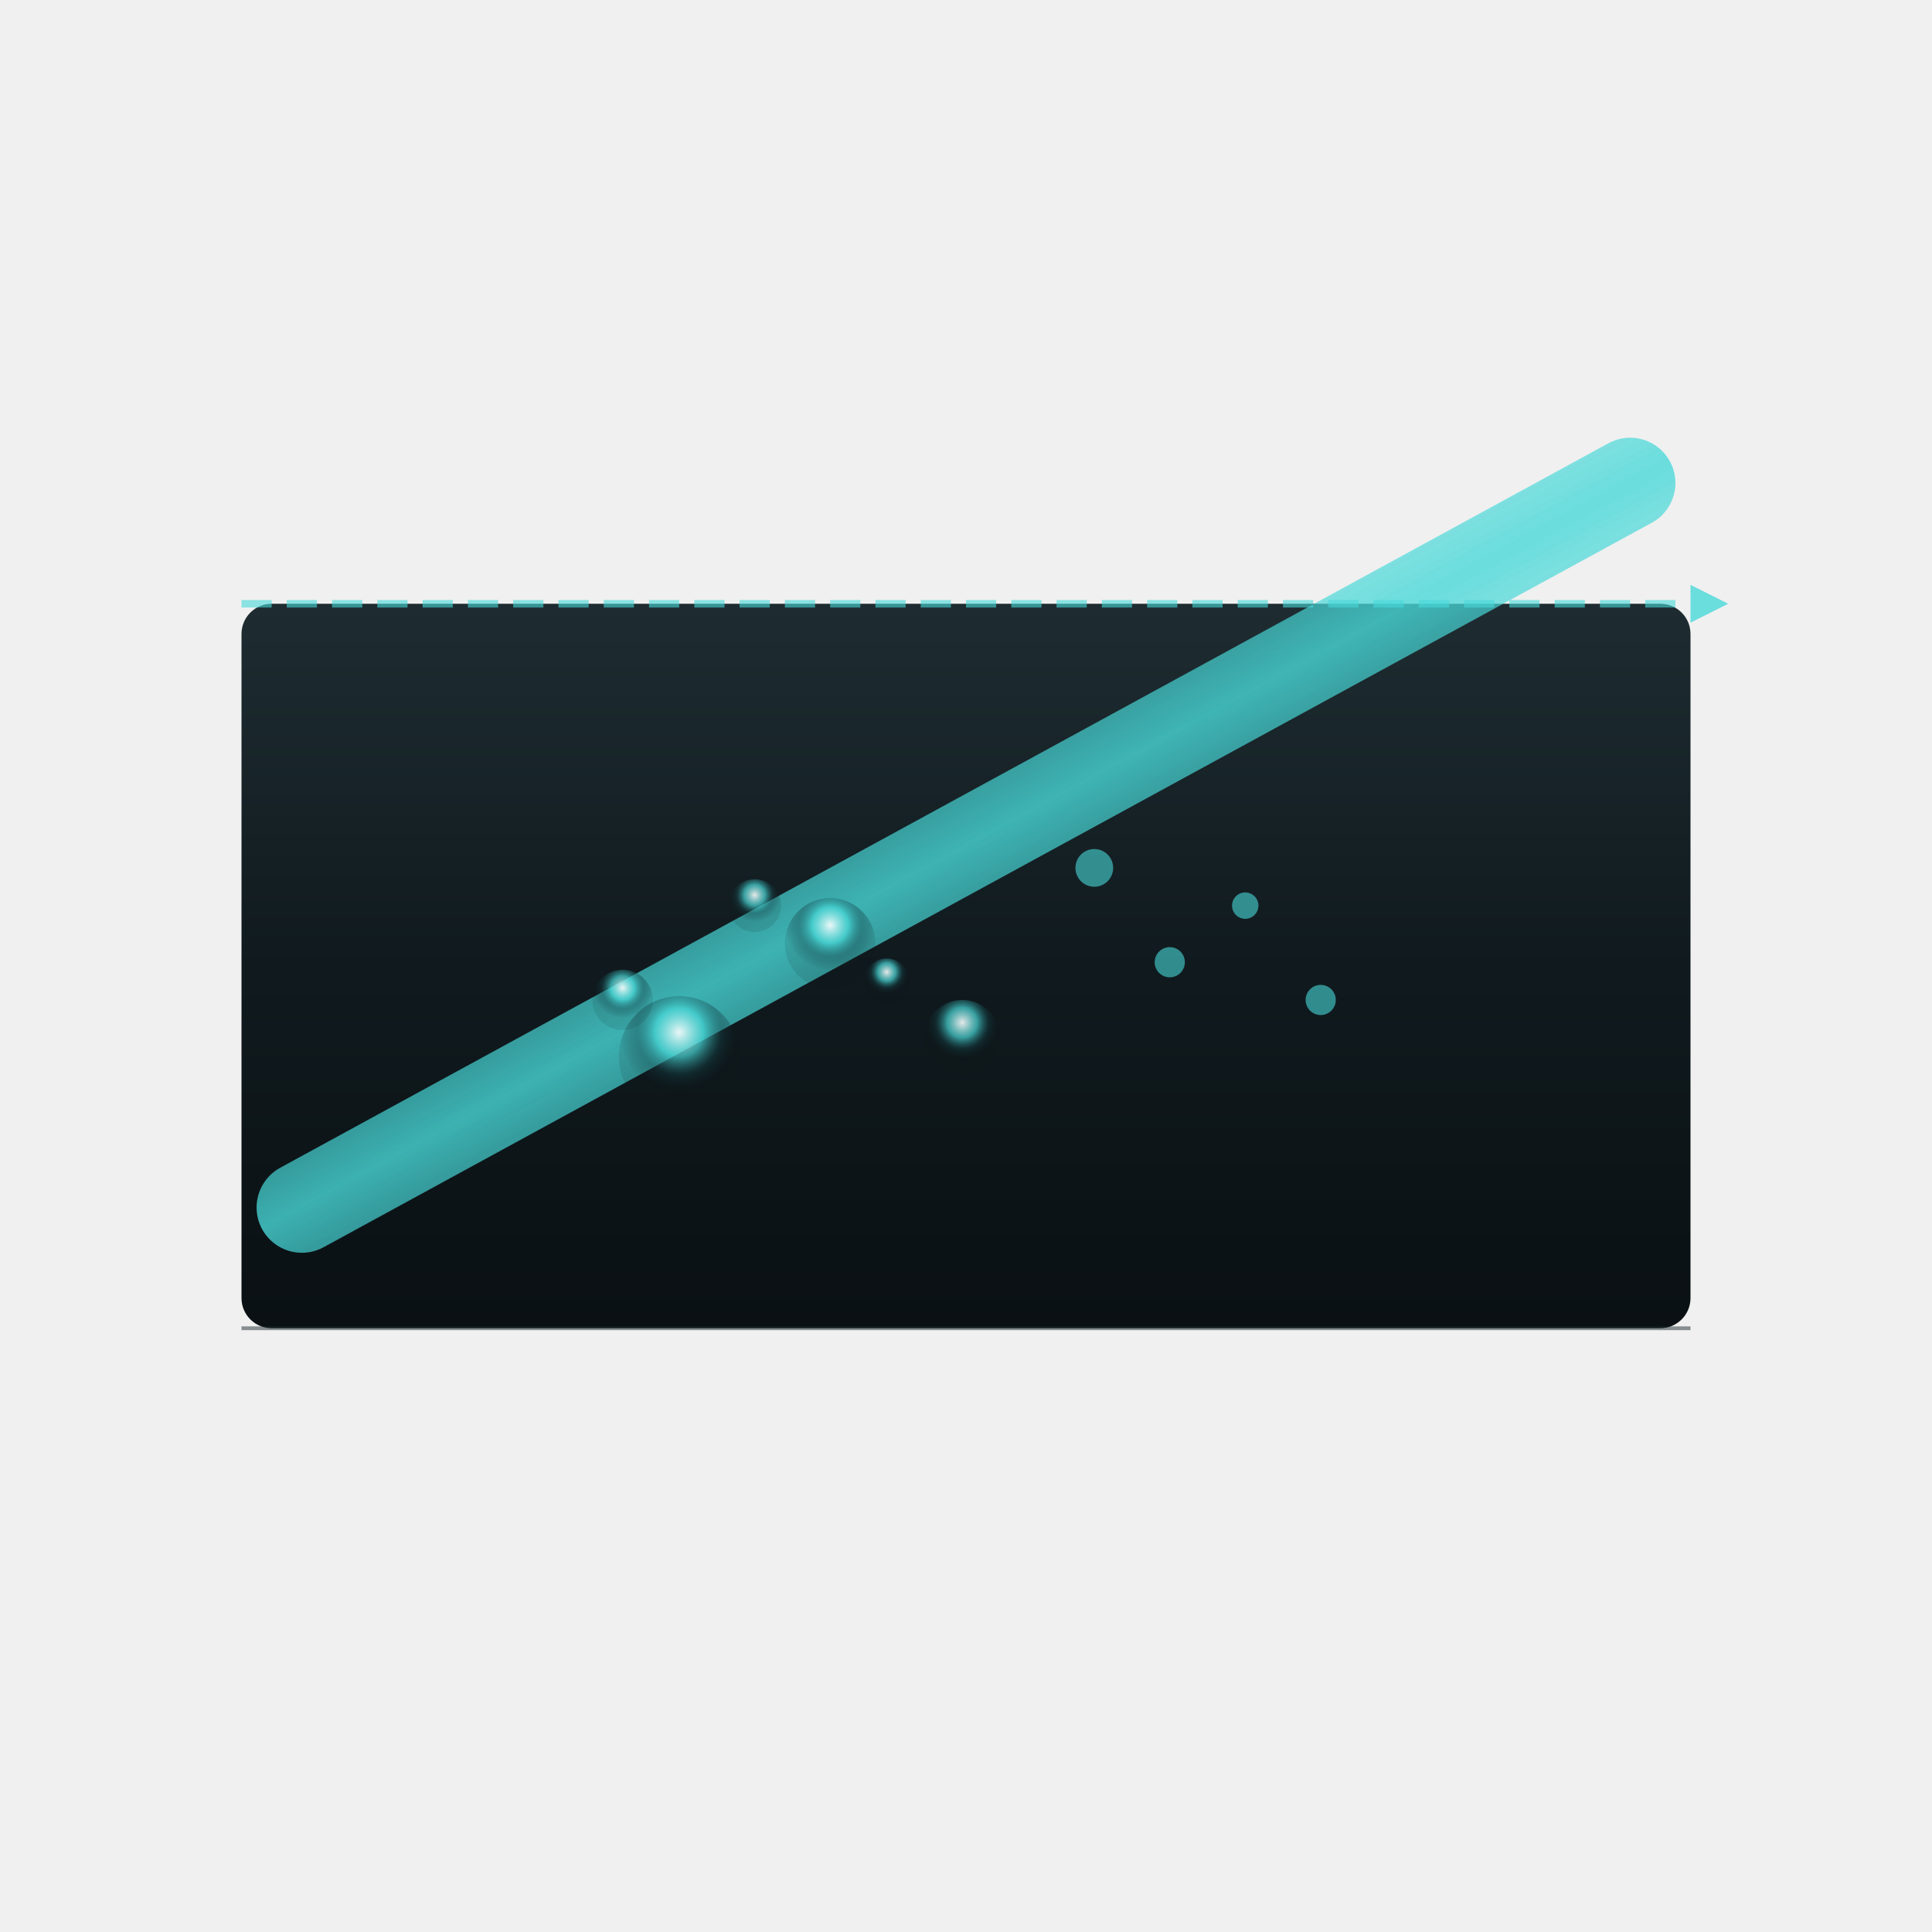
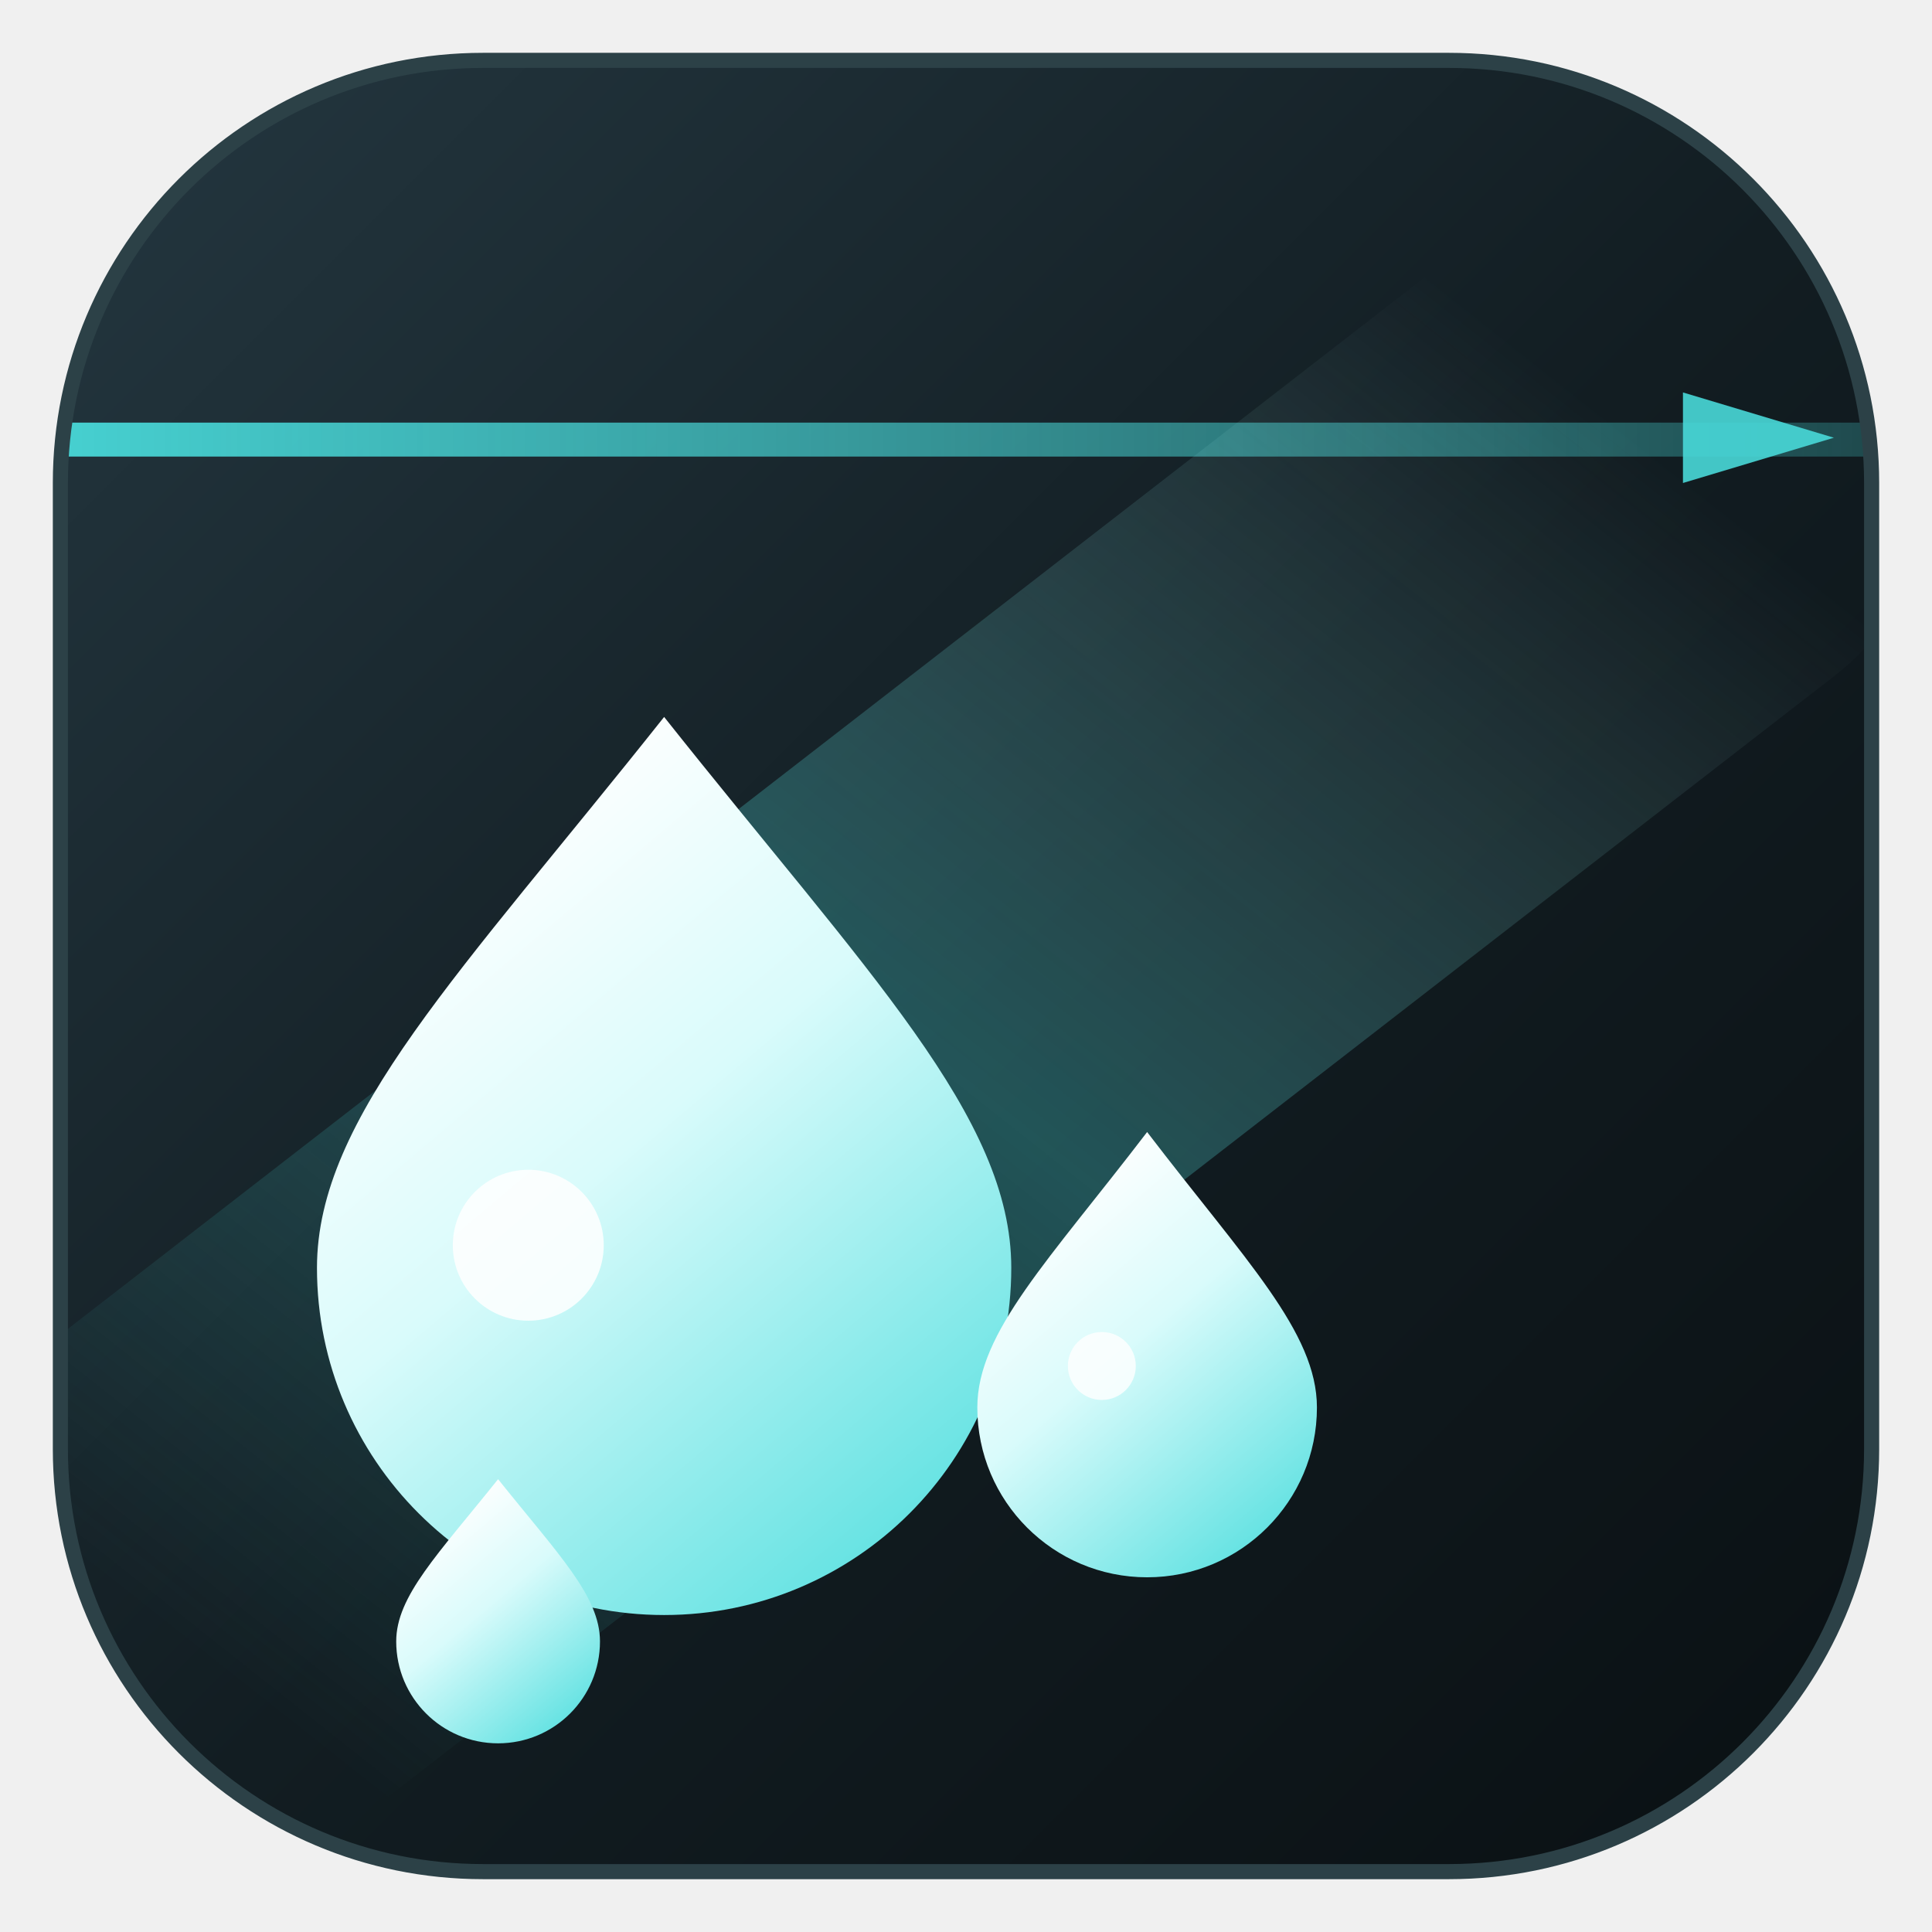
- <svg xmlns="http://www.w3.org/2000/svg" viewBox="0 0 512 512" width="512" height="512">
+ <svg xmlns="http://www.w3.org/2000/svg" viewBox="0 0 512 512" width="512" height="512" role="img" aria-label="Newcastle Ceramic Coating">
  <defs>
-     <linearGradient id="sheen" x1="0%" y1="0%" x2="100%" y2="100%">
-       <stop offset="0%" stop-color="#48d8d8" stop-opacity="0.2" />
-       <stop offset="40%" stop-color="#48d8d8" stop-opacity="0.6" />
-       <stop offset="50%" stop-color="#48d8d8" stop-opacity="1" />
-       <stop offset="60%" stop-color="#48d8d8" stop-opacity="0.6" />
-       <stop offset="100%" stop-color="#48d8d8" stop-opacity="0.2" />
-     </linearGradient>
-     <radialGradient id="bead" cx="50%" cy="30%" r="50%">
-       <stop offset="0%" stop-color="#ffffff" stop-opacity="0.9" />
-       <stop offset="40%" stop-color="#48d8d8" stop-opacity="0.7" />
-       <stop offset="70%" stop-color="#144449" stop-opacity="0.4" />
-       <stop offset="100%" stop-color="#0a1013" stop-opacity="0.1" />
-     </radialGradient>
-     <linearGradient id="panel" x1="0%" y1="0%" x2="0%" y2="100%">
-       <stop offset="0%" stop-color="#1e2c31" />
-       <stop offset="50%" stop-color="#101a1e" />
+     <linearGradient id="tile" x1="0%" y1="0%" x2="100%" y2="100%">
+       <stop offset="0%" stop-color="#243740" />
+       <stop offset="52%" stop-color="#121d22" />
      <stop offset="100%" stop-color="#0a1013" />
    </linearGradient>
+     <linearGradient id="glow" x1="0%" y1="100%" x2="100%" y2="0%">
+       <stop offset="0%" stop-color="#48d8d8" stop-opacity="0" />
+       <stop offset="50%" stop-color="#48d8d8" stop-opacity="0.30" />
+       <stop offset="100%" stop-color="#bff6f6" stop-opacity="0" />
+     </linearGradient>
+     <linearGradient id="edge" x1="0%" y1="0%" x2="100%" y2="0%">
+       <stop offset="0%" stop-color="#48d8d8" stop-opacity="0.95" />
+       <stop offset="100%" stop-color="#48d8d8" stop-opacity="0.25" />
+     </linearGradient>
+     <linearGradient id="drop" x1="25%" y1="10%" x2="80%" y2="95%">
+       <stop offset="0%" stop-color="#ffffff" />
+       <stop offset="42%" stop-color="#d9fbfb" />
+       <stop offset="100%" stop-color="#63e2e2" />
+     </linearGradient>
+     <clipPath id="cut">
+       <rect x="16" y="16" width="480" height="480" rx="112" />
+     </clipPath>
  </defs>
-   <rect x="64" y="160" width="384" height="192" rx="8" fill="url(#panel)" />
-   <path d="M64 160 L448 160" stroke="#48d8d8" stroke-width="2" stroke-dasharray="8,4" opacity="0.6" />
-   <polygon points="448,155 458,160 448,165" fill="#48d8d8" opacity="0.8" />
-   <path d="M80 320 L432 128" stroke="url(#sheen)" stroke-width="24" stroke-linecap="round" opacity="0.8" />
-   <g fill="url(#bead)">
-     <circle cx="180" cy="280" r="16" />
-     <circle cx="220" cy="250" r="12" />
-     <circle cx="255" cy="275" r="10" />
-     <circle cx="200" cy="240" r="7" />
-     <circle cx="235" cy="260" r="6" />
-     <circle cx="165" cy="265" r="8" />
+   <g clip-path="url(#cut)">
+     <rect x="16" y="16" width="480" height="480" fill="url(#tile)" />
+     <rect x="16" y="112" width="480" height="9" fill="url(#edge)" />
+     <polygon points="446,104 486,116 446,128" fill="#48d8d8" opacity="0.9" />
+     <path d="M40 430 L440 120" stroke="url(#glow)" stroke-width="150" stroke-linecap="round" />
+     <g>
+       <path d="M176 190 C 230 258 268 296 268 336 A 92 92 0 0 1 84 336 C 84 296 122 258 176 190 Z" fill="url(#drop)" />
+       <path d="M304 300 C 330 334 349 353 349 373 A 45 45 0 0 1 259 373 C 259 353 278 334 304 300 Z" fill="url(#drop)" />
+       <path d="M132 392 C 148 412 159 423 159 435 A 27 27 0 0 1 105 435 C 105 423 116 412 132 392 Z" fill="url(#drop)" />
+       <circle cx="140" cy="330" r="20" fill="#ffffff" opacity="0.85" />
+       <circle cx="292" cy="362" r="9" fill="#ffffff" opacity="0.8" />
+     </g>
  </g>
-   <g fill="#48d8d8" opacity="0.6">
-     <circle cx="290" cy="230" r="5" />
-     <circle cx="310" cy="255" r="4" />
-     <circle cx="330" cy="240" r="3.5" />
-     <circle cx="350" cy="265" r="4" />
-   </g>
-   <path d="M64 352 L448 352" stroke="#1e2c31" stroke-width="1" opacity="0.5" />
+   <rect x="16" y="16" width="480" height="480" rx="112" fill="none" stroke="#2c4147" stroke-width="4" />
</svg>
